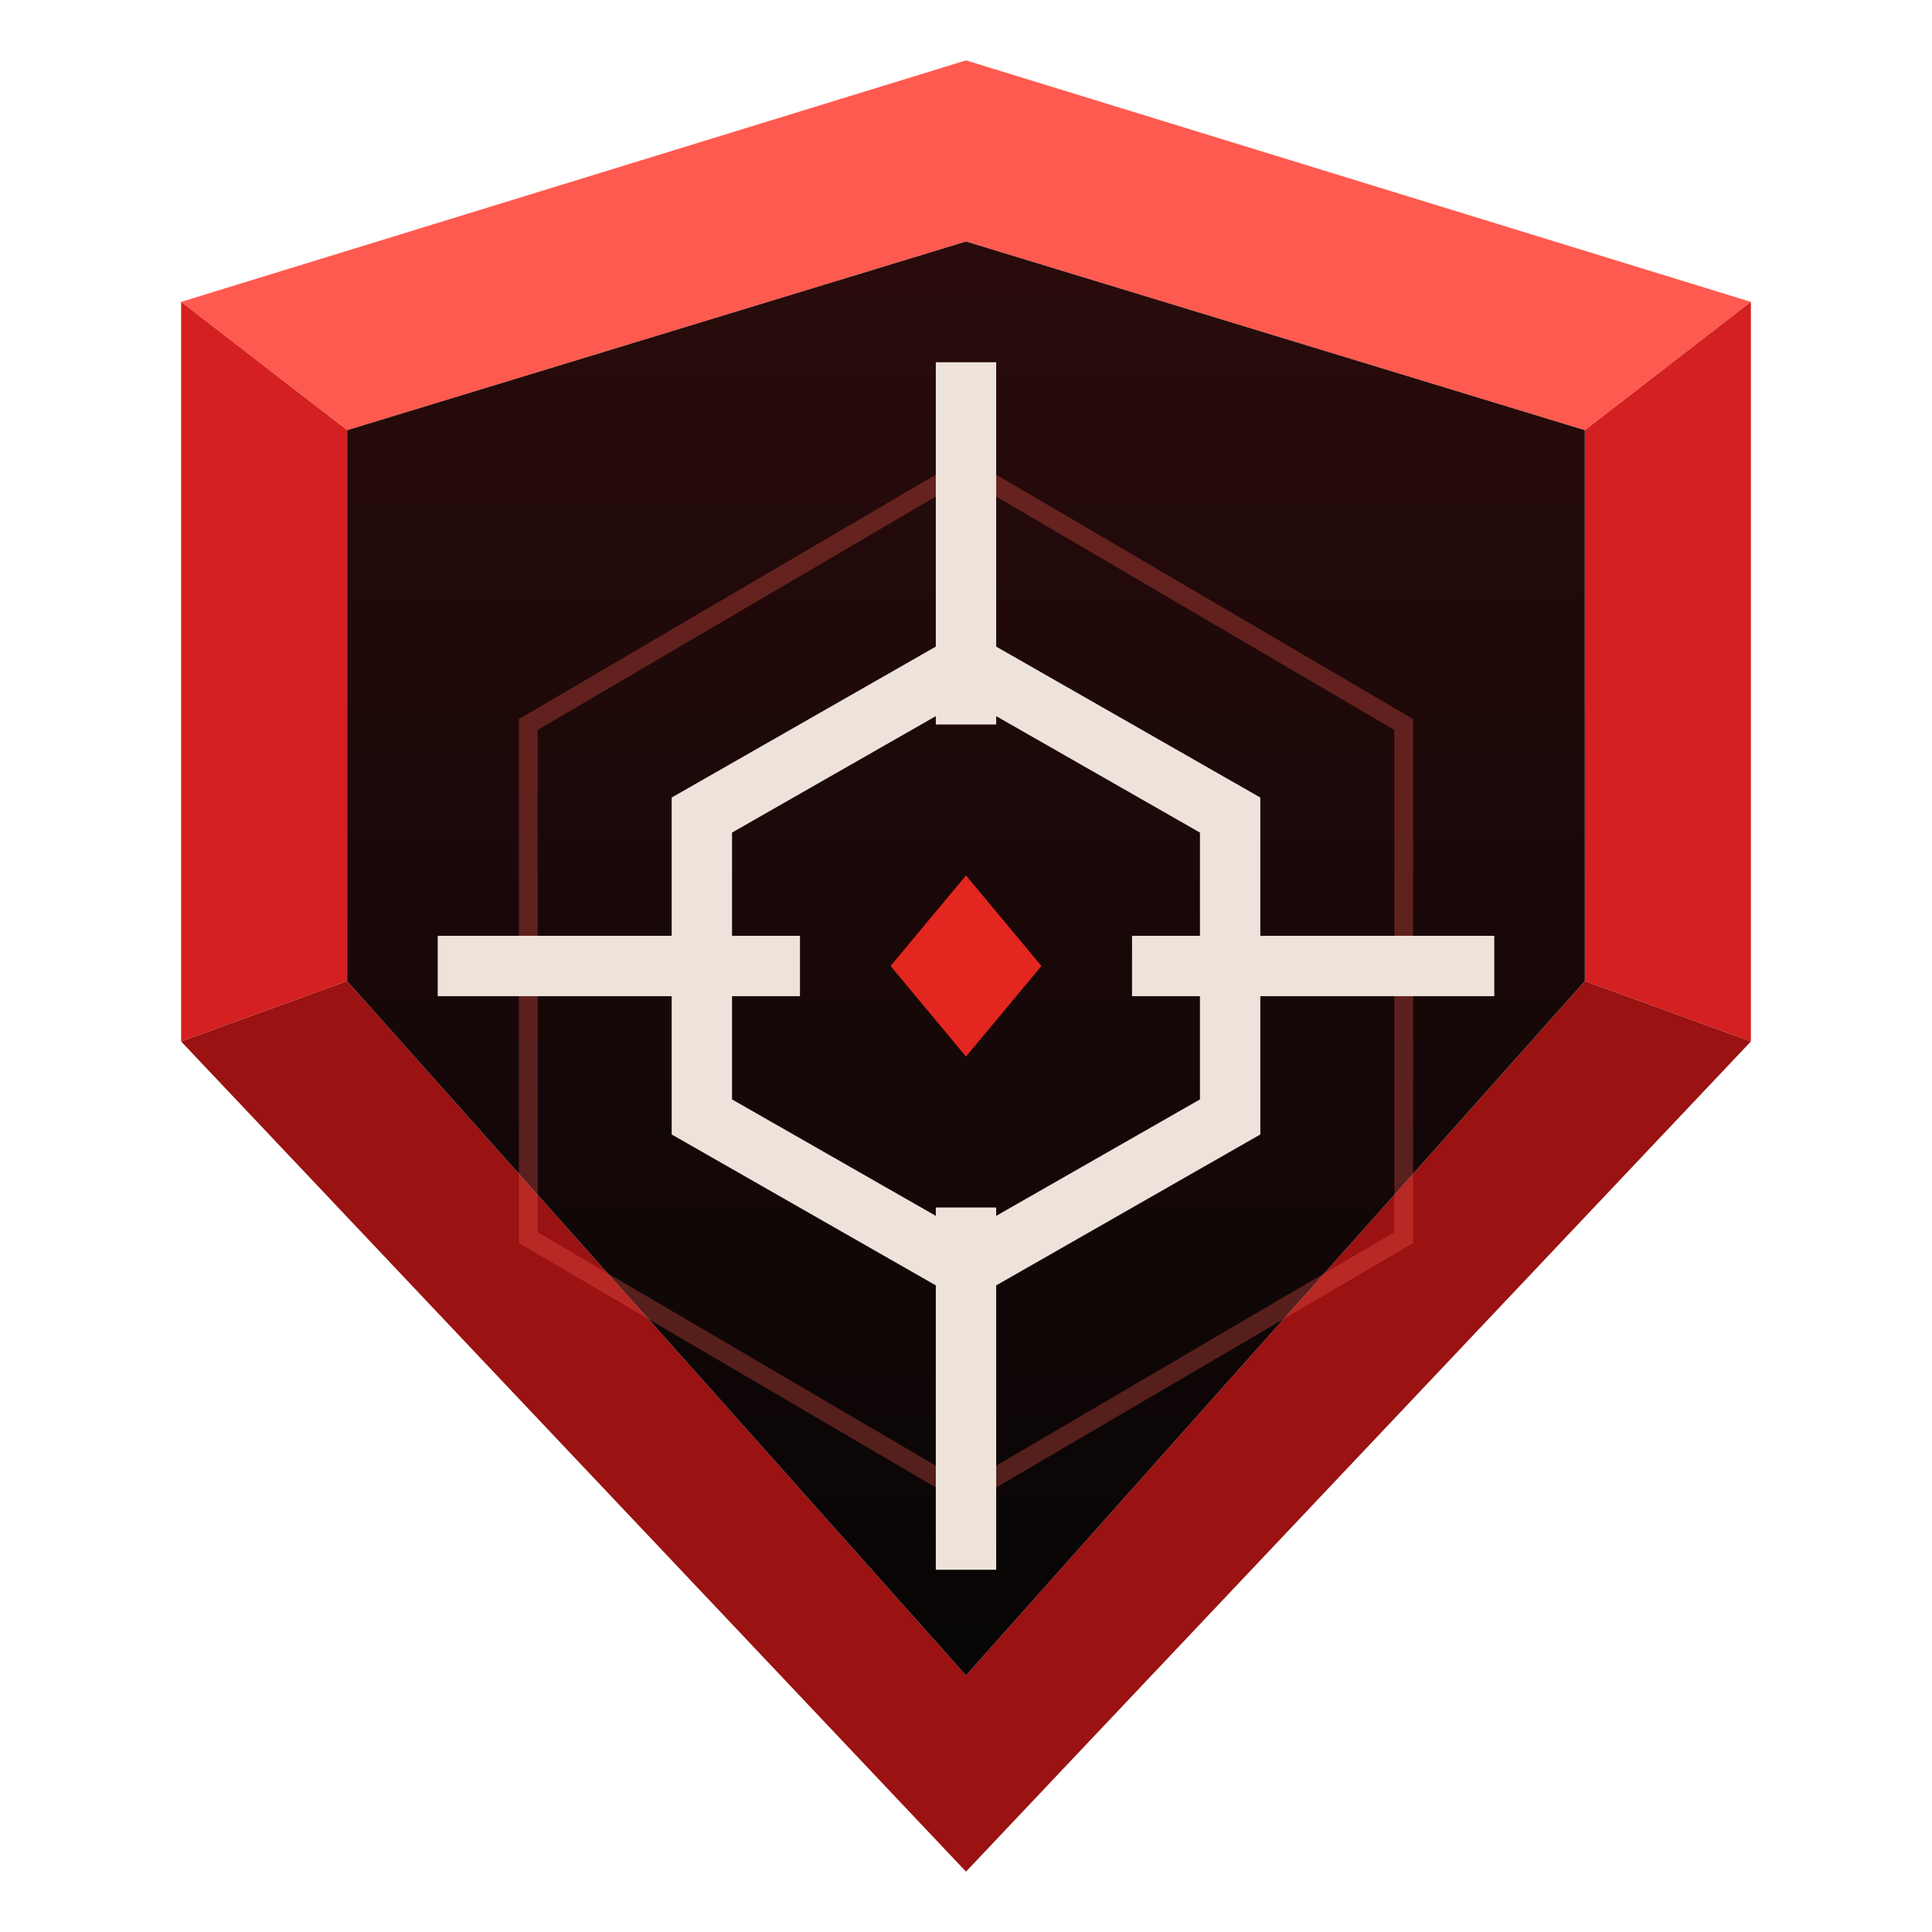
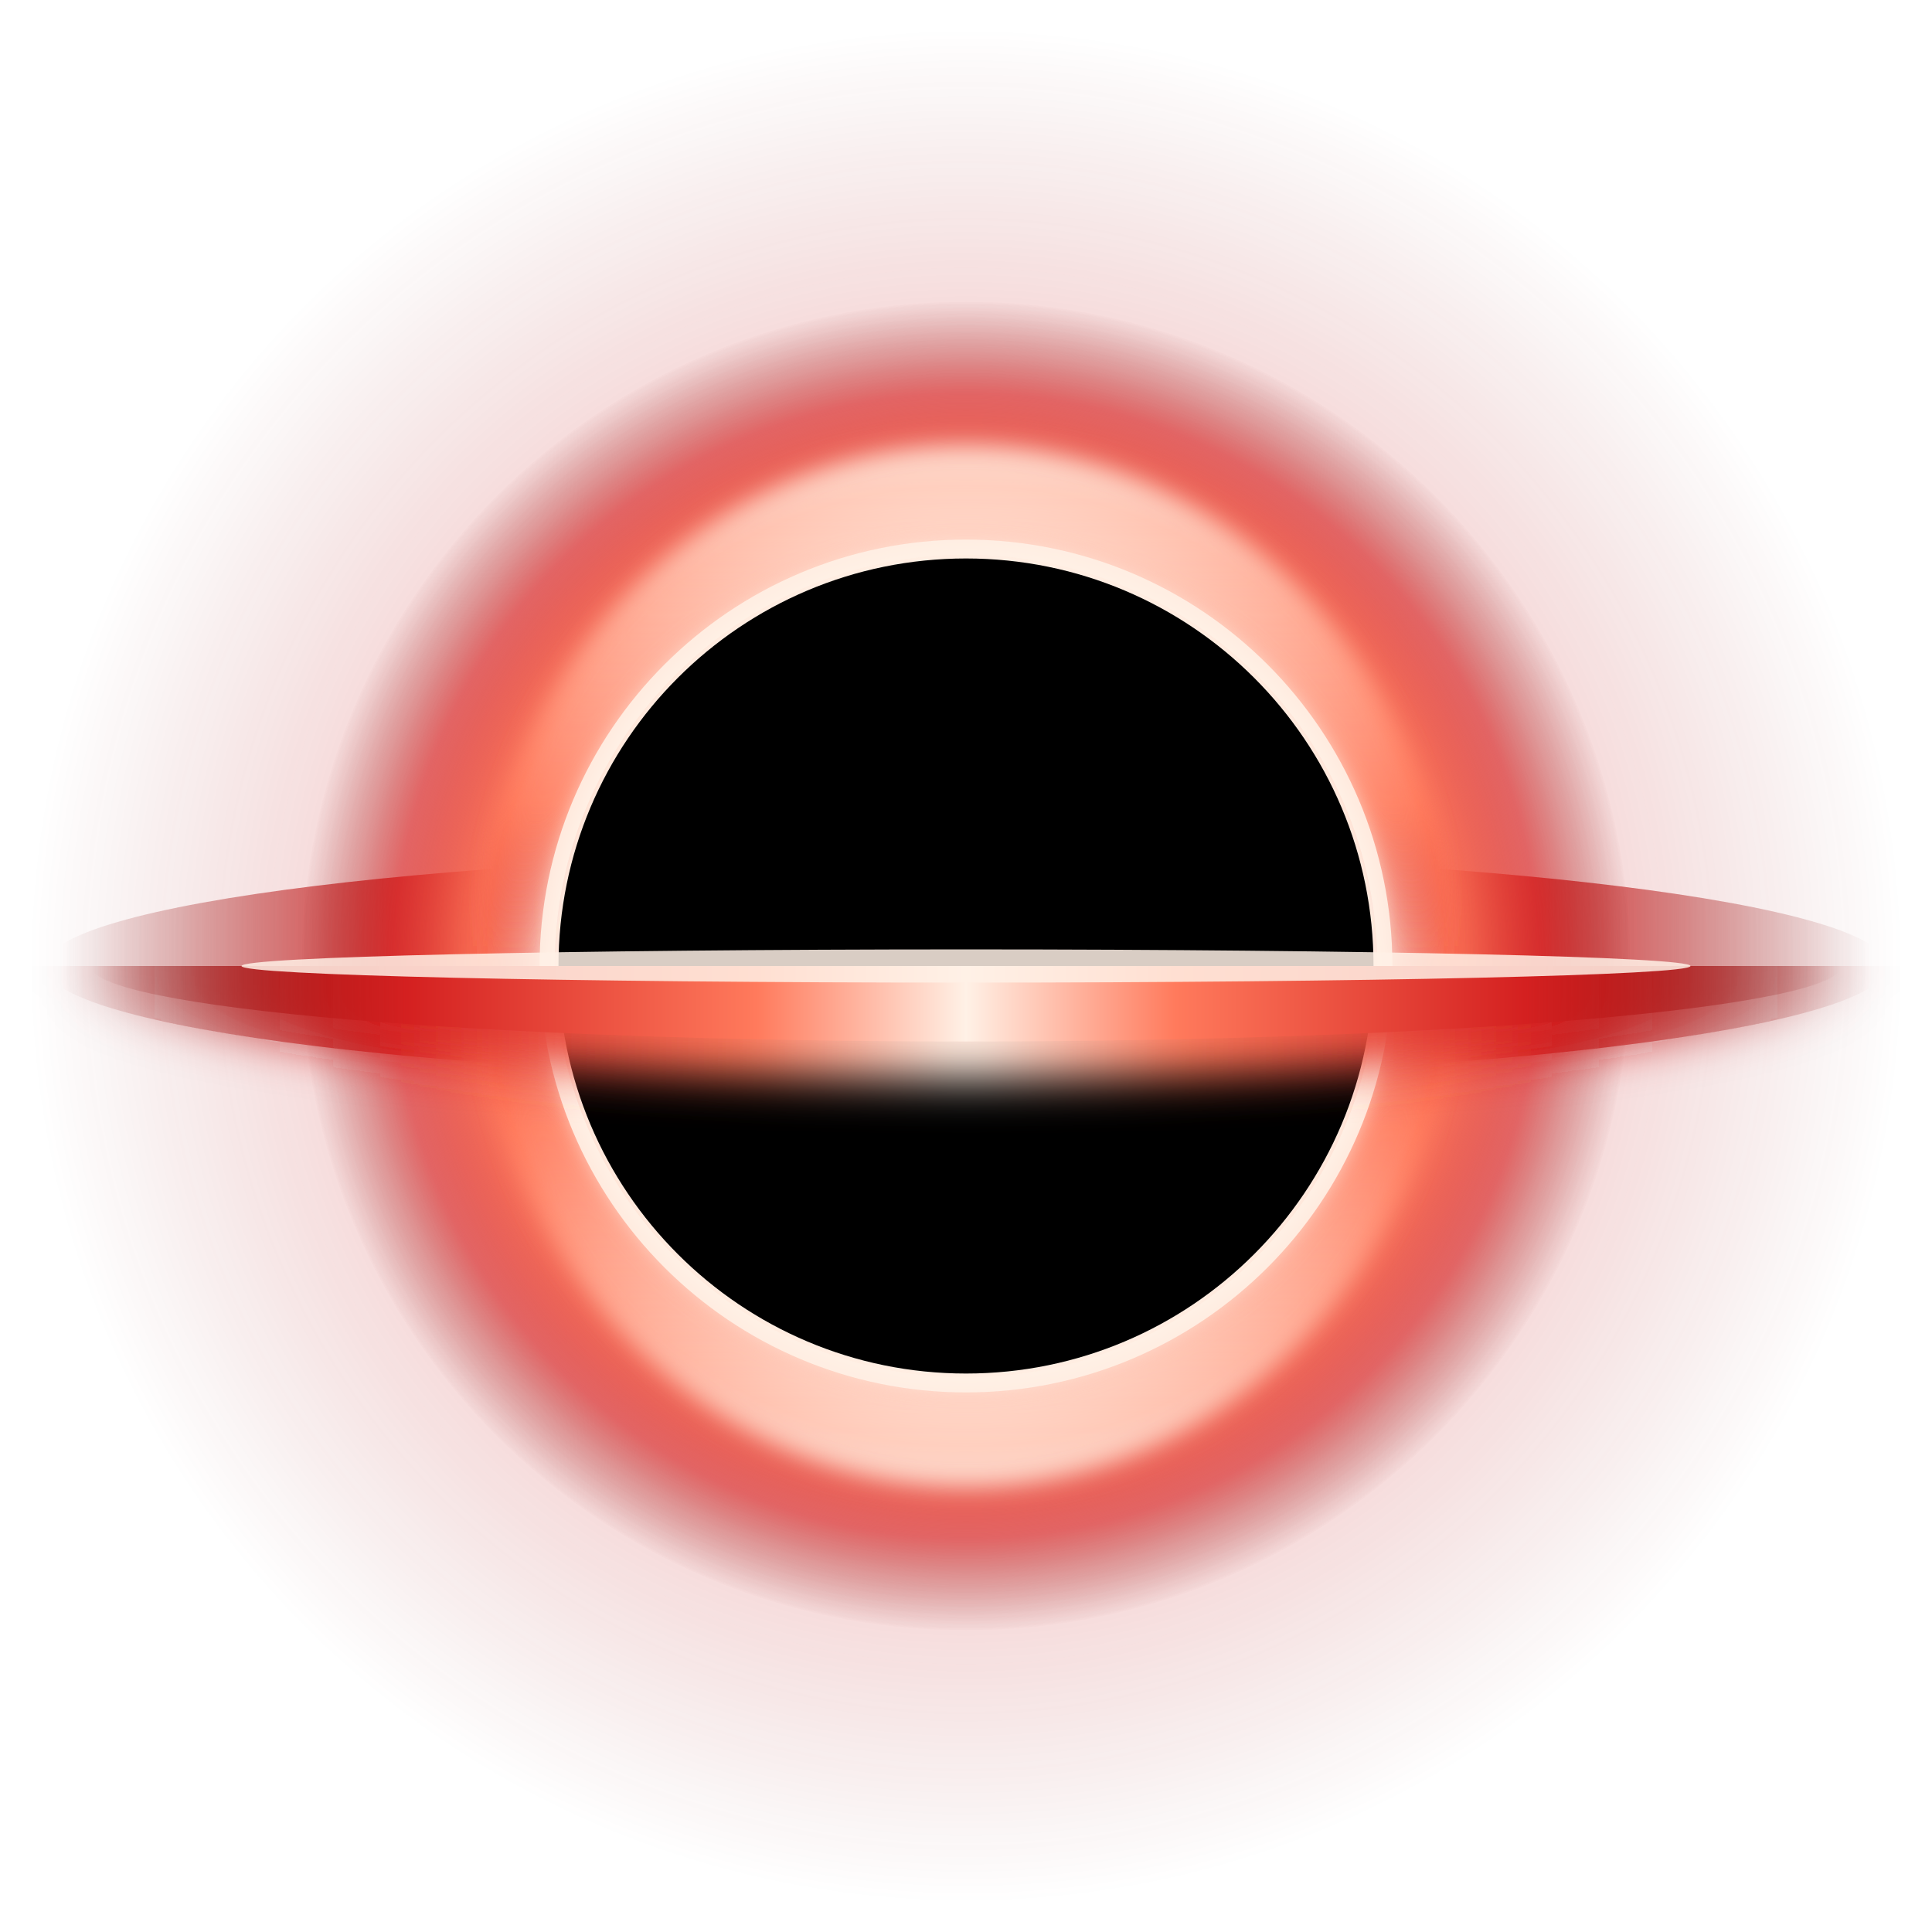
<svg xmlns="http://www.w3.org/2000/svg" viewBox="0 0 256 256">
  <defs>
-     <linearGradient id="fond" x1="0" y1="0" x2="0" y2="1">
-       <stop offset="0" stop-color="#2a0b0b" />
-       <stop offset="1" stop-color="#070505" />
+     <radialGradient id="lueur" cx="0.5" cy="0.5" r="0.5">
+       <stop offset="0.35" stop-color="#ff3b2f" stop-opacity="0.55" />
+       <stop offset="0.65" stop-color="#d42020" stop-opacity="0.18" />
+       <stop offset="1" stop-color="#7e0c0c" stop-opacity="0" />
+     </radialGradient>
+     <radialGradient id="halo" cx="0.5" cy="0.5" r="0.5">
+       <stop offset="0.62" stop-color="#fff1e6" />
+       <stop offset="0.72" stop-color="#ff7a5c" />
+       <stop offset="0.86" stop-color="#d42020" stop-opacity="0.6" />
+       <stop offset="1" stop-color="#7e0c0c" stop-opacity="0" />
+     </radialGradient>
+     <linearGradient id="disque" x1="0" y1="0" x2="1" y2="0">
+       <stop offset="0" stop-color="#7e0c0c" stop-opacity="0" />
+       <stop offset="0.18" stop-color="#d42020" />
+       <stop offset="0.38" stop-color="#ff7a5c" />
+       <stop offset="0.5" stop-color="#fff1e6" />
+       <stop offset="0.62" stop-color="#ff7a5c" />
+       <stop offset="0.82" stop-color="#d42020" />
+       <stop offset="1" stop-color="#7e0c0c" stop-opacity="0" />
    </linearGradient>
+     <filter id="doux" x="-20%" y="-20%" width="140%" height="140%">
+       <feGaussianBlur stdDeviation="1.5" />
+     </filter>
+     <filter id="flou" x="-20%" y="-50%" width="140%" height="200%">
+       <feGaussianBlur stdDeviation="3" />
+     </filter>
+     <linearGradient id="arc" x1="0" y1="0" x2="0" y2="1">
+       <stop offset="0" stop-color="#fff1e6" />
+       <stop offset="0.35" stop-color="#ff7a5c" />
+       <stop offset="0.5" stop-color="#d42020" stop-opacity="0.3" />
+       <stop offset="0.65" stop-color="#ff7a5c" />
+       <stop offset="1" stop-color="#fff1e6" />
+     </linearGradient>
+     <clipPath id="arriere">
+       <rect width="256" height="128" />
+     </clipPath>
+     <clipPath id="avant">
+       <rect y="128" width="256" height="128" />
+     </clipPath>
  </defs>
-   <g stroke-linejoin="miter">
-     <path d="M128 8 L128 32 L46 57 L24 40 Z" fill="#ff5a4f" />
-     <path d="M128 8 L128 32 L210 57 L232 40 Z" fill="#ff5a4f" />
-     <path d="M24 40 L46 57 L46 130 L24 138 Z" fill="#d42020" />
-     <path d="M232 40 L210 57 L210 130 L232 138 Z" fill="#d42020" />
-     <path d="M24 138 L46 130 L128 222 L128 248 Z" fill="#9a1212" />
-     <path d="M232 138 L210 130 L128 222 L128 248 Z" fill="#9a1212" />
+   <circle cx="128" cy="128" r="126" fill="url(#lueur)" />
+   <ellipse cx="128" cy="128" rx="122" ry="15" fill="url(#disque)" opacity="0.8" />
+   <circle cx="128" cy="128" r="88" fill="url(#halo)" />
+   <path fill-rule="evenodd" fill="url(#arc)" opacity="0.8" filter="url(#doux)" d="M128 59 A64 69 0 1 1 127.9 59 Z M128 72 A56 56 0 1 0 128.1 72 Z" />
+   <circle cx="128" cy="128" r="54" fill="#000" />
+   <circle cx="128" cy="128" r="55.5" fill="none" stroke="#fff1e6" stroke-width="2" opacity="0.9" />
+   <g clip-path="url(#avant)">
+     <ellipse cx="128" cy="128" rx="122" ry="15" fill="url(#disque)" filter="url(#flou)" />
+     <ellipse cx="128" cy="128" rx="116" ry="10" fill="url(#disque)" />
  </g>
-   <path d="M128 32 L210 57 V130 L128 222 L46 130 V57 Z" fill="url(#fond)" />
-   <g fill="none" stroke-linejoin="miter">
-     <path d="M128 62 L186 96 V164 L128 198 L70 164 V96 Z" stroke="#ff5a4f" stroke-width="2.5" opacity="0.3" />
-     <path d="M128 88 L163 108 V148 L128 168 L93 148 V108 Z" stroke="#eee3db" stroke-width="8" />
-     <path d="M128 48 V96 M128 160 V208 M58 128 H106 M150 128 H198" stroke="#eee3db" stroke-width="8" />
-   </g>
-   <path d="M128 116 L138 128 L128 140 L118 128 Z" fill="#e3261f" />
+   <ellipse cx="128" cy="128" rx="96" ry="2.2" fill="#fff1e6" opacity="0.85" />
</svg>
